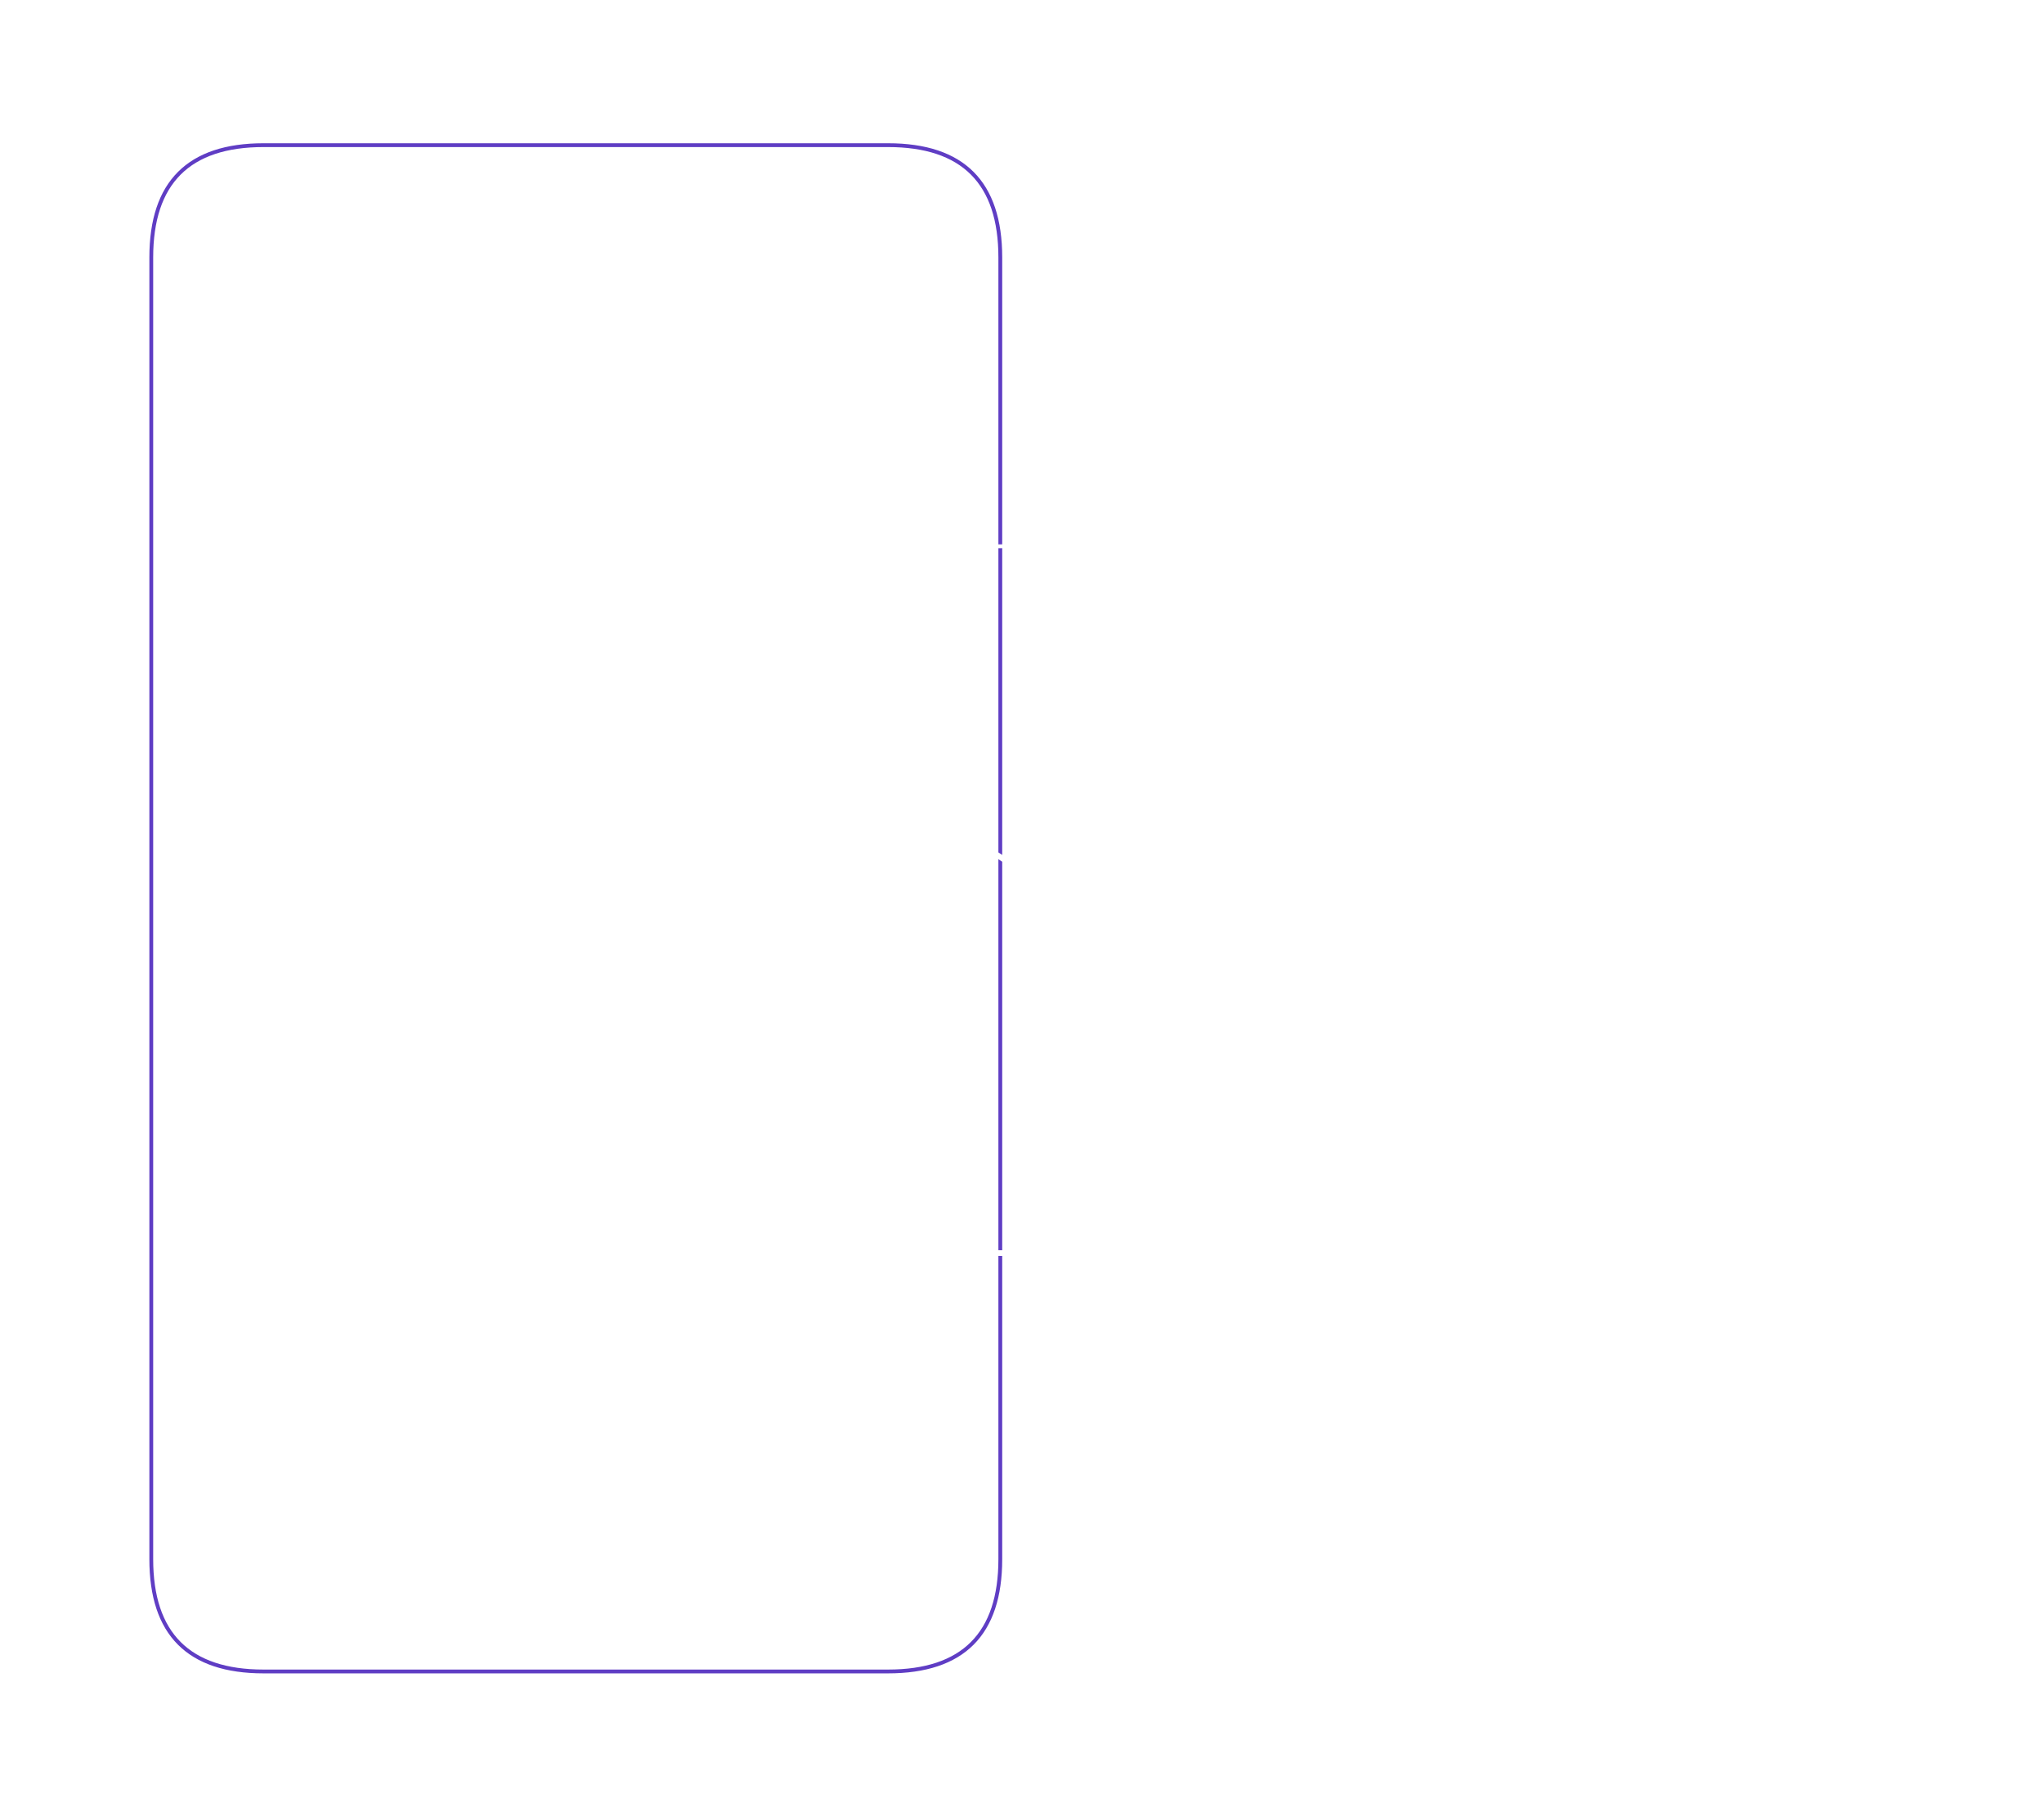
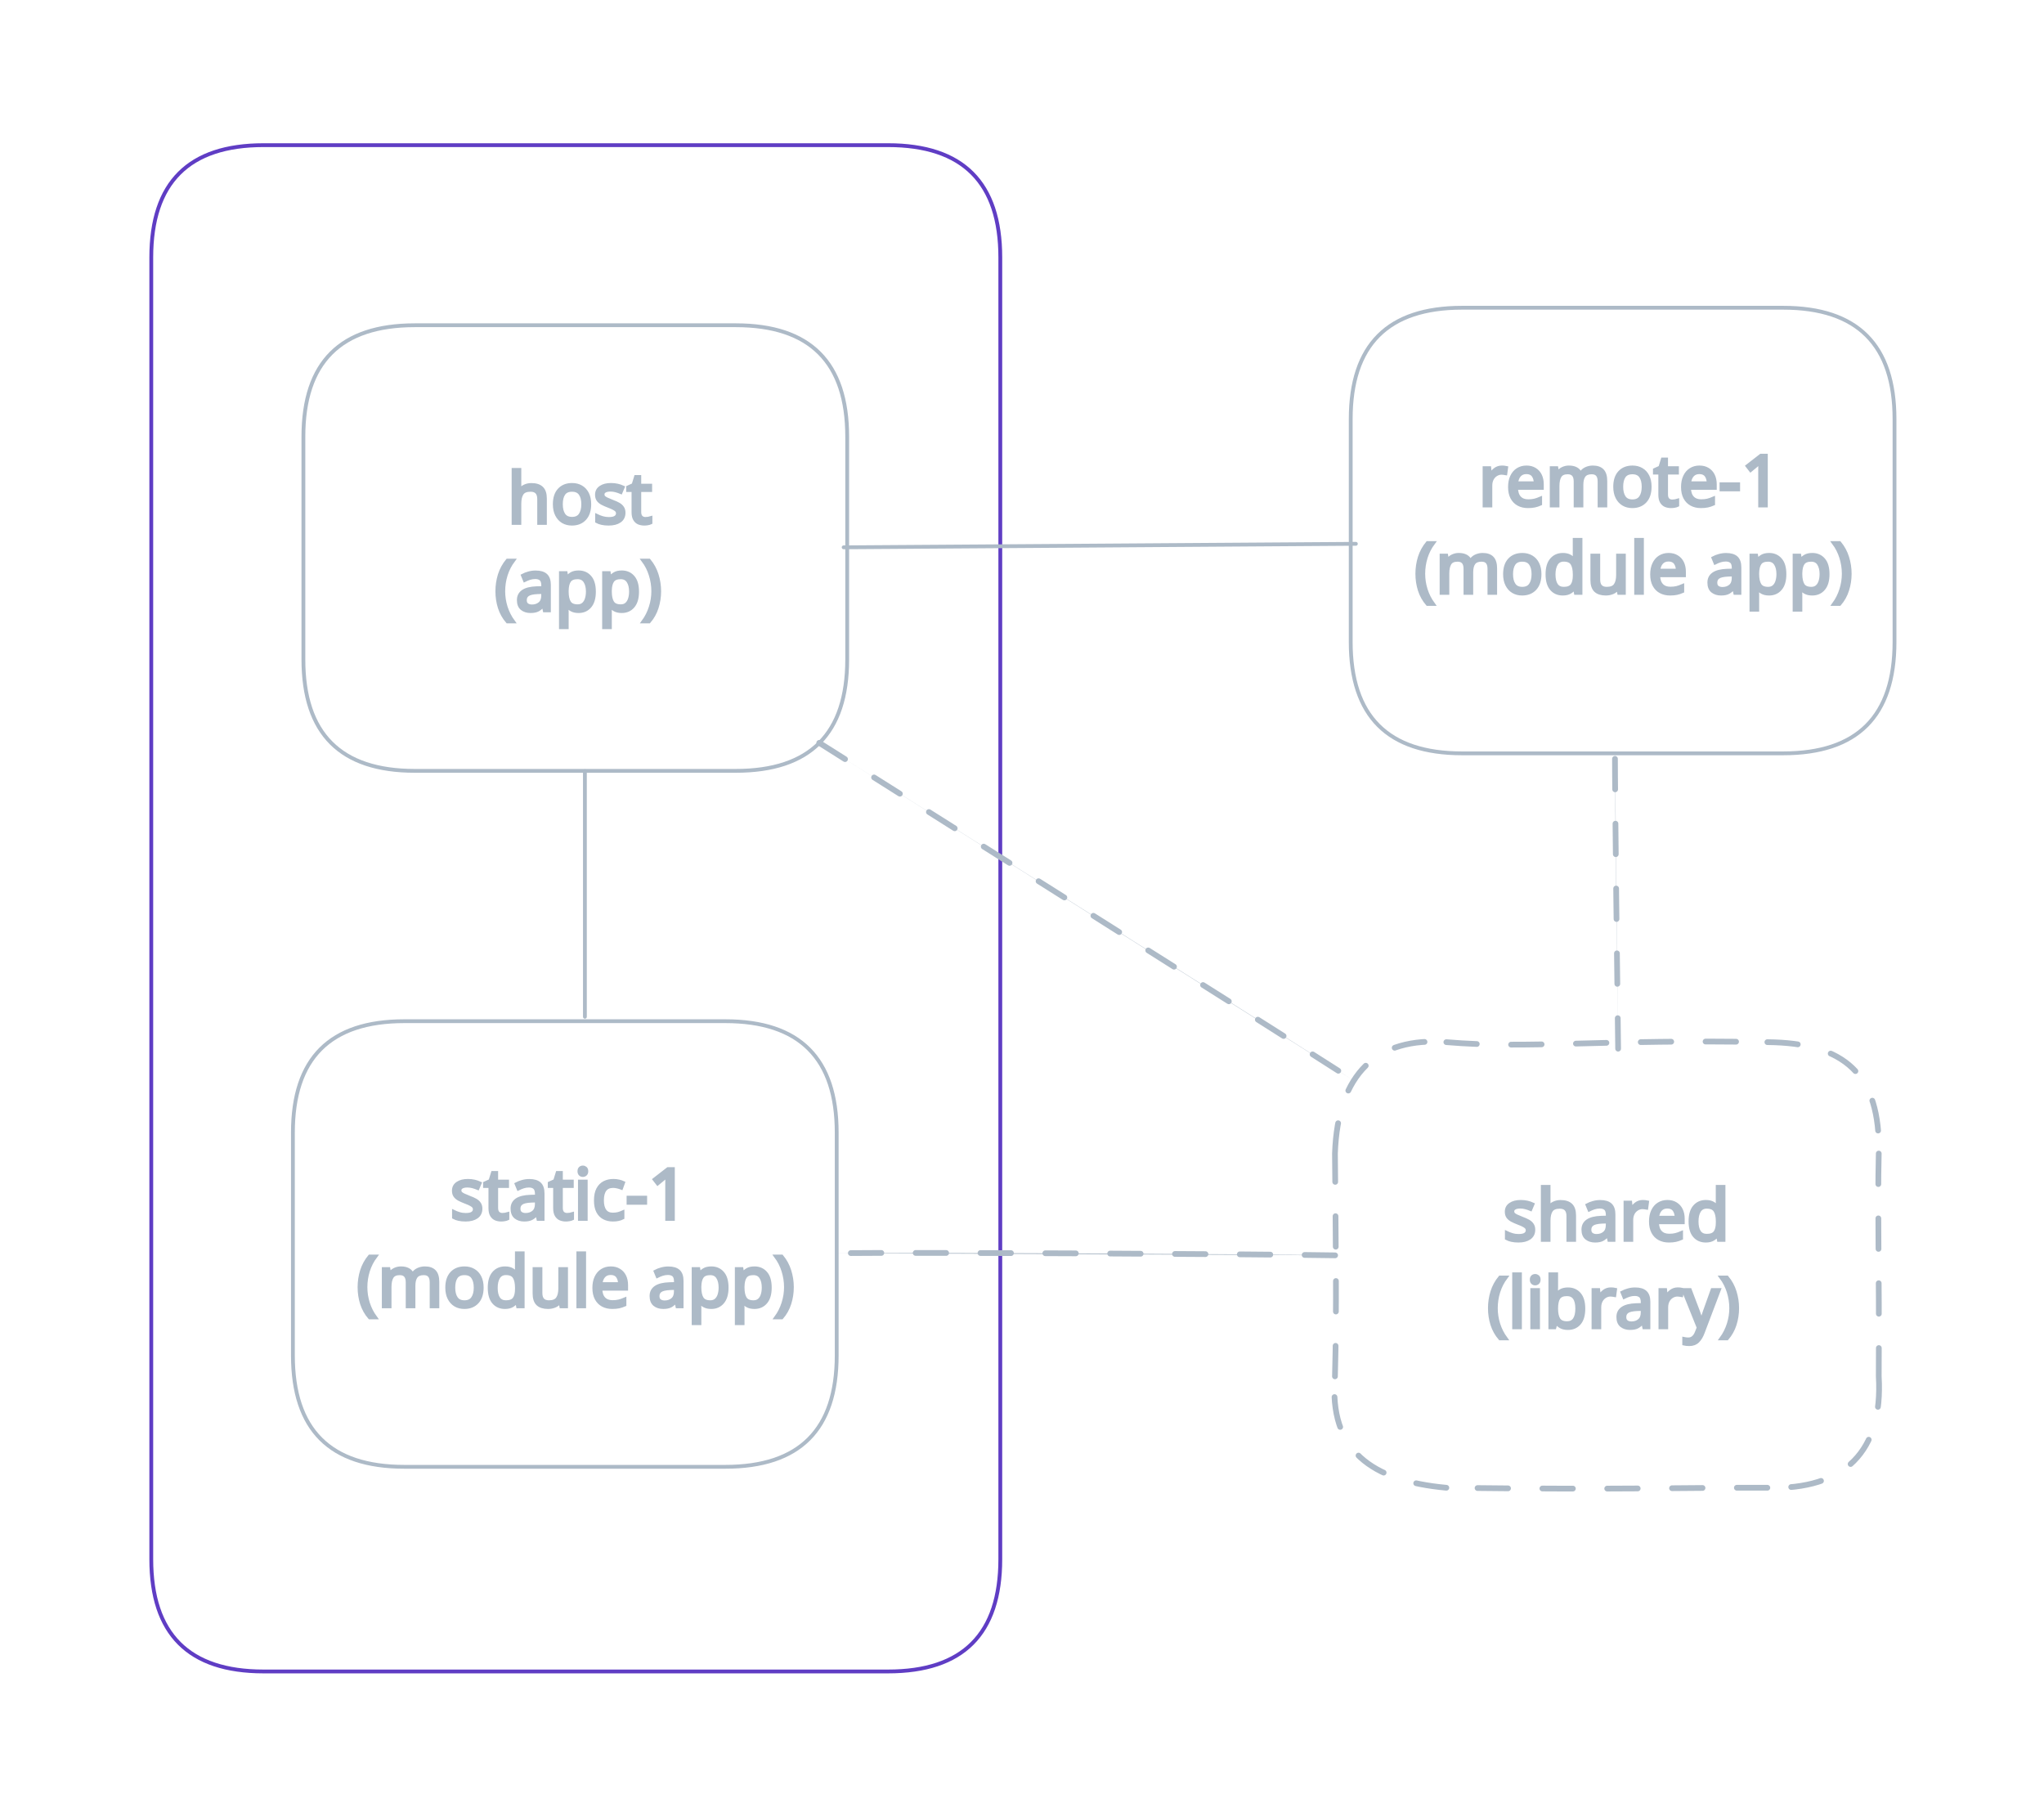
<svg xmlns="http://www.w3.org/2000/svg" version="1.1" width="536" height="475" viewBox="0 0 536 475" xml:space="preserve">
  <defs>
</defs>
  <rect x="0" y="0" width="100%" height="100%" fill="transparent" />
  <g transform="matrix(0 0 0 0 0 0)" id="6549eb5a-51b3-407f-a714-ea3480b1079a">
</g>
  <g transform="matrix(1 0 0 1 268 237.5)" id="9d720283-4329-4cef-92f4-fbde3070bb06">
    <rect style="stroke: none; stroke-width: 1; stroke-dasharray: none; stroke-linecap: butt; stroke-dashoffset: 0; stroke-linejoin: miter; stroke-miterlimit: 4; fill: rgb(255,255,255); fill-rule: nonzero; opacity: 1; visibility: hidden;" vector-effect="non-scaling-stroke" x="-268" y="-237.5" rx="0" ry="0" width="536" height="475" />
  </g>
  <g transform="matrix(0.92 0 0 0.92 268 237.5)">
    <rect style="stroke: none; stroke-width: 1; stroke-dasharray: none; stroke-linecap: butt; stroke-dashoffset: 0; stroke-linejoin: miter; stroke-miterlimit: 4; fill: rgb(255,255,255); fill-rule: nonzero; opacity: 0;" vector-effect="non-scaling-stroke" x="-259" y="-227.5" rx="0" ry="0" width="518" height="455" />
  </g>
  <g transform="matrix(0.92 0 0 0.92 150.99 238.16)">
    <path style="stroke: rgb(95,61,196); stroke-width: 1; stroke-dasharray: none; stroke-linecap: round; stroke-dashoffset: 0; stroke-linejoin: miter; stroke-miterlimit: 4; fill: none; fill-rule: nonzero; opacity: 1;" vector-effect="non-scaling-stroke" transform=" translate(-121, -217.5)" d="M 32 0 M 32 0 C 88.07 0 144.13 0 210 0 M 32 0 C 68.46 0 104.93 0 210 0 M 210 0 C 231.33 0 242 10.67 242 32 M 210 0 C 231.33 0 242 10.67 242 32 M 242 32 C 242 110.16 242 188.32 242 403 M 242 32 C 242 157.27 242 282.54 242 403 M 242 403 C 242 424.33 231.33 435 210 435 M 242 403 C 242 424.33 231.33 435 210 435 M 210 435 C 154.8 435 99.61 435 32 435 M 210 435 C 148.3 435 86.59 435 32 435 M 32 435 C 10.67 435 0 424.33 0 403 M 32 435 C 10.67 435 0 424.33 0 403 M 0 403 C 0 328.19 0 253.38 0 32 M 0 403 C 0 276.47 0 149.94 0 32 M 0 32 C 0 10.67 10.67 0 32 0 M 0 32 C 0 10.67 10.67 0 32 0" stroke-linecap="round" />
  </g>
  <g transform="matrix(0.92 0 0 0.92 425.5 139.11)">
-     <path style="stroke: rgb(255,255,255); stroke-width: 1; stroke-dasharray: none; stroke-linecap: round; stroke-dashoffset: 0; stroke-linejoin: miter; stroke-miterlimit: 4; fill: none; fill-rule: nonzero; opacity: 1;" vector-effect="non-scaling-stroke" transform=" translate(-77.5, -63.5)" d="M 31.75 0 M 31.75 0 C 58.46 0 85.17 0 123.25 0 M 31.75 0 C 68.02 0 104.3 0 123.25 0 M 123.25 0 C 144.42 0 155 10.58 155 31.75 M 123.25 0 C 144.42 0 155 10.58 155 31.75 M 155 31.75 C 155 52.85 155 73.95 155 95.25 M 155 31.75 C 155 51.4 155 71.05 155 95.25 M 155 95.25 C 155 116.42 144.42 127 123.25 127 M 155 95.25 C 155 116.42 144.42 127 123.25 127 M 123.25 127 C 96.33 127 69.41 127 31.75 127 M 123.25 127 C 93.7 127 64.16 127 31.75 127 M 31.75 127 C 10.58 127 0 116.42 0 95.25 M 31.75 127 C 10.58 127 0 116.42 0 95.25 M 0 95.25 C 0 71.77 0 48.3 0 31.75 M 0 95.25 C 0 78.76 0 62.27 0 31.75 M 0 31.75 C 0 10.58 10.58 0 31.75 0 M 0 31.75 C 0 10.58 10.58 0 31.75 0" stroke-linecap="round" />
+     <path style="stroke: rgb(173,186,199); stroke-width: 1; stroke-dasharray: none; stroke-linecap: round; stroke-dashoffset: 0; stroke-linejoin: miter; stroke-miterlimit: 4; fill: none; fill-rule: nonzero; opacity: 1;" vector-effect="non-scaling-stroke" transform=" translate(-77.5, -63.5)" d="M 31.75 0 M 31.75 0 C 58.46 0 85.17 0 123.25 0 M 31.75 0 C 68.02 0 104.3 0 123.25 0 M 123.25 0 C 144.42 0 155 10.58 155 31.75 M 123.25 0 C 144.42 0 155 10.58 155 31.75 M 155 31.75 C 155 52.85 155 73.95 155 95.25 M 155 31.75 C 155 51.4 155 71.05 155 95.25 M 155 95.25 C 155 116.42 144.42 127 123.25 127 M 155 95.25 C 155 116.42 144.42 127 123.25 127 M 123.25 127 C 96.33 127 69.41 127 31.75 127 M 123.25 127 C 93.7 127 64.16 127 31.75 127 M 31.75 127 C 10.58 127 0 116.42 0 95.25 M 31.75 127 C 10.58 127 0 116.42 0 95.25 M 0 95.25 C 0 71.77 0 48.3 0 31.75 M 0 95.25 C 0 78.76 0 62.27 0 31.75 M 0 31.75 C 0 10.58 10.58 0 31.75 0 M 0 31.75 C 0 10.58 10.58 0 31.75 0" stroke-linecap="round" />
  </g>
  <g transform="matrix(0.92 0 0 0.92 425.39 126.8)" style="">
-     <text xml:space="preserve" font-family="Virgil, Segoe UI Emoji" font-size="20" font-style="normal" font-weight="normal" style="stroke: none; stroke-width: 1; stroke-dasharray: none; stroke-linecap: butt; stroke-dashoffset: 0; stroke-linejoin: miter; stroke-miterlimit: 4; fill: rgb(255,255,255); fill-rule: nonzero; opacity: 1; white-space: pre;">
+     <text xml:space="preserve" font-family="Virgil, Segoe UI Emoji" font-size="20" font-style="normal" font-weight="normal" style="stroke: rgb(173,186,199); stroke-width: 1; stroke-dasharray: none; stroke-linecap: butt; stroke-dashoffset: 0; stroke-linejoin: miter; stroke-miterlimit: 4; fill: rgb(173,186,199); fill-rule: nonzero; opacity: 1; white-space: pre;">
      <tspan x="-40.98" y="6.28">remote-1</tspan>
    </text>
  </g>
  <g transform="matrix(0.92 0 0 0.92 425.44 149.72)" style="">
-     <text xml:space="preserve" font-family="Virgil, Segoe UI Emoji" font-size="20" font-style="normal" font-weight="normal" style="stroke: none; stroke-width: 1; stroke-dasharray: none; stroke-linecap: butt; stroke-dashoffset: 0; stroke-linejoin: miter; stroke-miterlimit: 4; fill: rgb(255,255,255); fill-rule: nonzero; opacity: 1; white-space: pre;">
+     <text xml:space="preserve" font-family="Virgil, Segoe UI Emoji" font-size="20" font-style="normal" font-weight="normal" style="stroke: rgb(173,186,199); stroke-width: 1; stroke-dasharray: none; stroke-linecap: butt; stroke-dashoffset: 0; stroke-linejoin: miter; stroke-miterlimit: 4; fill: rgb(173,186,199); fill-rule: nonzero; opacity: 1; white-space: pre;">
      <tspan x="-59.29" y="6.28">(module app)</tspan>
    </text>
  </g>
  <g transform="matrix(0.92 0 0 0.92 150.86 143.7)">
-     <path style="stroke: rgb(255,255,255); stroke-width: 1; stroke-dasharray: none; stroke-linecap: round; stroke-dashoffset: 0; stroke-linejoin: miter; stroke-miterlimit: 4; fill: none; fill-rule: nonzero; opacity: 1;" vector-effect="non-scaling-stroke" transform=" translate(-77.5, -63.5)" d="M 31.75 0 M 31.75 0 C 51.67 0 71.58 0 123.25 0 M 31.75 0 C 54.23 0 76.7 0 123.25 0 M 123.25 0 C 144.42 0 155 10.58 155 31.75 M 123.25 0 C 144.42 0 155 10.58 155 31.75 M 155 31.75 C 155 47.7 155 63.66 155 95.25 M 155 31.75 C 155 54.77 155 77.8 155 95.25 M 155 95.25 C 155 116.42 144.42 127 123.25 127 M 155 95.25 C 155 116.42 144.42 127 123.25 127 M 123.25 127 C 94.87 127 66.49 127 31.75 127 M 123.25 127 C 92.12 127 60.99 127 31.75 127 M 31.75 127 C 10.58 127 0 116.42 0 95.25 M 31.75 127 C 10.58 127 0 116.42 0 95.25 M 0 95.25 C 0 73.29 0 51.33 0 31.75 M 0 95.25 C 0 76.7 0 58.16 0 31.75 M 0 31.75 C 0 10.58 10.58 0 31.75 0 M 0 31.75 C 0 10.58 10.58 0 31.75 0" stroke-linecap="round" />
+     <path style="stroke: rgb(173,186,199); stroke-width: 1; stroke-dasharray: none; stroke-linecap: round; stroke-dashoffset: 0; stroke-linejoin: miter; stroke-miterlimit: 4; fill: none; fill-rule: nonzero; opacity: 1;" vector-effect="non-scaling-stroke" transform=" translate(-77.5, -63.5)" d="M 31.75 0 M 31.75 0 C 51.67 0 71.58 0 123.25 0 M 31.75 0 C 54.23 0 76.7 0 123.25 0 M 123.25 0 C 144.42 0 155 10.58 155 31.75 M 123.25 0 C 144.42 0 155 10.58 155 31.75 M 155 31.75 C 155 47.7 155 63.66 155 95.25 M 155 31.75 C 155 54.77 155 77.8 155 95.25 M 155 95.25 C 155 116.42 144.42 127 123.25 127 M 155 95.25 C 155 116.42 144.42 127 123.25 127 M 123.25 127 C 94.87 127 66.49 127 31.75 127 M 123.25 127 C 92.12 127 60.99 127 31.75 127 M 31.75 127 C 10.58 127 0 116.42 0 95.25 M 31.75 127 C 10.58 127 0 116.42 0 95.25 M 0 95.25 C 0 73.29 0 51.33 0 31.75 M 0 95.25 C 0 76.7 0 58.16 0 31.75 M 0 31.75 C 0 10.58 10.58 0 31.75 0 M 0 31.75 C 0 10.58 10.58 0 31.75 0" stroke-linecap="round" />
  </g>
  <g transform="matrix(0.92 0 0 0.92 150.68 131.38)" style="">
-     <text xml:space="preserve" font-family="Virgil, Segoe UI Emoji" font-size="20" font-style="normal" font-weight="normal" style="stroke: none; stroke-width: 1; stroke-dasharray: none; stroke-linecap: butt; stroke-dashoffset: 0; stroke-linejoin: miter; stroke-miterlimit: 4; fill: rgb(255,255,255); fill-rule: nonzero; opacity: 1; white-space: pre;">
+     <text xml:space="preserve" font-family="Virgil, Segoe UI Emoji" font-size="20" font-style="normal" font-weight="normal" style="stroke: rgb(173,186,199); stroke-width: 1; stroke-dasharray: none; stroke-linecap: butt; stroke-dashoffset: 0; stroke-linejoin: miter; stroke-miterlimit: 4; fill: rgb(173,186,199); fill-rule: nonzero; opacity: 1; white-space: pre;">
      <tspan x="-19.15" y="6.28">host</tspan>
    </text>
  </g>
  <g transform="matrix(0.92 0 0 0.92 150.69 154.31)" style="">
-     <text xml:space="preserve" font-family="Virgil, Segoe UI Emoji" font-size="20" font-style="normal" font-weight="normal" style="stroke: none; stroke-width: 1; stroke-dasharray: none; stroke-linecap: butt; stroke-dashoffset: 0; stroke-linejoin: miter; stroke-miterlimit: 4; fill: rgb(255,255,255); fill-rule: nonzero; opacity: 1; white-space: pre;">
+     <text xml:space="preserve" font-family="Virgil, Segoe UI Emoji" font-size="20" font-style="normal" font-weight="normal" style="stroke: rgb(173,186,199); stroke-width: 1; stroke-dasharray: none; stroke-linecap: butt; stroke-dashoffset: 0; stroke-linejoin: miter; stroke-miterlimit: 4; fill: rgb(173,186,199); fill-rule: nonzero; opacity: 1; white-space: pre;">
      <tspan x="-22.88" y="6.28">(app)</tspan>
    </text>
  </g>
  <g transform="matrix(0.92 0 0 0.92 148.11 326.18)">
-     <path style="stroke: rgb(255,255,255); stroke-width: 1; stroke-dasharray: none; stroke-linecap: round; stroke-dashoffset: 0; stroke-linejoin: miter; stroke-miterlimit: 4; fill: rgb(255,255,255); fill-opacity: 0; fill-rule: nonzero; opacity: 1;" vector-effect="non-scaling-stroke" transform=" translate(-77.5, -63.5)" d="M 31.75 0 M 31.75 0 C 62.65 0 93.54 0 123.25 0 M 31.75 0 C 54.39 0 77.03 0 123.25 0 M 123.25 0 C 144.42 0 155 10.58 155 31.75 M 123.25 0 C 144.42 0 155 10.58 155 31.75 M 155 31.75 C 155 53.76 155 75.77 155 95.25 M 155 31.75 C 155 45.74 155 59.74 155 95.25 M 155 95.25 C 155 116.42 144.42 127 123.25 127 M 155 95.25 C 155 116.42 144.42 127 123.25 127 M 123.25 127 C 92.04 127 60.84 127 31.75 127 M 123.25 127 C 99.63 127 76.01 127 31.75 127 M 31.75 127 C 10.58 127 0 116.42 0 95.25 M 31.75 127 C 10.58 127 0 116.42 0 95.25 M 0 95.25 C 0 80.54 0 65.83 0 31.75 M 0 95.25 C 0 72.09 0 48.94 0 31.75 M 0 31.75 C 0 10.58 10.58 0 31.75 0 M 0 31.75 C 0 10.58 10.58 0 31.75 0" stroke-linecap="round" />
+     <path style="stroke: rgb(173,186,199); stroke-width: 1; stroke-dasharray: none; stroke-linecap: round; stroke-dashoffset: 0; stroke-linejoin: miter; stroke-miterlimit: 4; fill: rgb(255,255,255); fill-opacity: 0; fill-rule: nonzero; opacity: 1;" vector-effect="non-scaling-stroke" transform=" translate(-77.5, -63.5)" d="M 31.75 0 M 31.75 0 C 62.65 0 93.54 0 123.25 0 M 31.75 0 C 54.39 0 77.03 0 123.25 0 M 123.25 0 C 144.42 0 155 10.58 155 31.75 M 123.25 0 C 144.42 0 155 10.58 155 31.75 M 155 31.75 C 155 53.76 155 75.77 155 95.25 M 155 31.75 C 155 45.74 155 59.74 155 95.25 M 155 95.25 C 155 116.42 144.42 127 123.25 127 M 155 95.25 C 155 116.42 144.42 127 123.25 127 M 123.25 127 C 92.04 127 60.84 127 31.75 127 M 123.25 127 C 99.63 127 76.01 127 31.75 127 M 31.75 127 C 10.58 127 0 116.42 0 95.25 M 31.75 127 C 10.58 127 0 116.42 0 95.25 M 0 95.25 C 0 80.54 0 65.83 0 31.75 M 0 95.25 C 0 72.09 0 48.94 0 31.75 M 0 31.75 C 0 10.58 10.58 0 31.75 0 M 0 31.75 C 0 10.58 10.58 0 31.75 0" stroke-linecap="round" />
  </g>
  <g transform="matrix(0.92 0 0 0.92 147.98 313.86)" style="">
-     <text xml:space="preserve" font-family="Virgil, Segoe UI Emoji" font-size="20" font-style="normal" font-weight="normal" style="stroke: none; stroke-width: 1; stroke-dasharray: none; stroke-linecap: butt; stroke-dashoffset: 0; stroke-linejoin: miter; stroke-miterlimit: 4; fill: rgb(255,255,255); fill-rule: nonzero; opacity: 1; white-space: pre;">
+     <text xml:space="preserve" font-family="Virgil, Segoe UI Emoji" font-size="20" font-style="normal" font-weight="normal" style="stroke: rgb(173,186,199); stroke-width: 1; stroke-dasharray: none; stroke-linecap: butt; stroke-dashoffset: 0; stroke-linejoin: miter; stroke-miterlimit: 4; fill: rgb(173,186,199); fill-rule: nonzero; opacity: 1; white-space: pre;">
      <tspan x="-32.54" y="6.28">static-1</tspan>
    </text>
  </g>
  <g transform="matrix(0.92 0 0 0.92 148.05 336.79)" style="">
-     <text xml:space="preserve" font-family="Virgil, Segoe UI Emoji" font-size="20" font-style="normal" font-weight="normal" style="stroke: none; stroke-width: 1; stroke-dasharray: none; stroke-linecap: butt; stroke-dashoffset: 0; stroke-linejoin: miter; stroke-miterlimit: 4; fill: rgb(255,255,255); fill-rule: nonzero; opacity: 1; white-space: pre;">
+     <text xml:space="preserve" font-family="Virgil, Segoe UI Emoji" font-size="20" font-style="normal" font-weight="normal" style="stroke: rgb(173,186,199); stroke-width: 1; stroke-dasharray: none; stroke-linecap: butt; stroke-dashoffset: 0; stroke-linejoin: miter; stroke-miterlimit: 4; fill: rgb(173,186,199); fill-rule: nonzero; opacity: 1; white-space: pre;">
      <tspan x="-59.29" y="6.28">(module app)</tspan>
    </text>
  </g>
  <g transform="matrix(0.92 0 0 0.92 421.33 331.71)">
-     <path style="stroke: rgb(255,255,255); stroke-width: 1.5; stroke-dasharray: 8 9; stroke-linecap: round; stroke-dashoffset: 0; stroke-linejoin: miter; stroke-miterlimit: 4; fill: none; fill-rule: nonzero; opacity: 1;" vector-effect="non-scaling-stroke" transform=" translate(-77.46, -63.54)" d="M 31.75 0 M 31.75 0 C 54.94 1.98 76.71 -0.88 123.25 0 M 123.25 0 C 145.06 0.2 155.55 8.92 155 31.75 M 155 31.75 C 154.61 48.64 155.18 62.95 155 95.25 M 155 95.25 C 156.25 116.53 145.45 127.67 123.25 127 M 123.25 127 C 102.96 126.89 82.68 127.61 31.75 127 M 31.75 127 C 10.47 125.03 -1.8 116.41 0 95.25 M 0 95.25 C 0.53 76.38 0.2 54.93 0 31.75 M 0 31.75 C 0.8 8.81 12.08 -1.54 31.75 0" stroke-linecap="round" />
+     <path style="stroke: rgb(173,186,199); stroke-width: 1.5; stroke-dasharray: 8 9; stroke-linecap: round; stroke-dashoffset: 0; stroke-linejoin: miter; stroke-miterlimit: 4; fill: rgb(0,0,0); fill-opacity: 0; fill-rule: nonzero; opacity: 1;" vector-effect="non-scaling-stroke" transform=" translate(-77.46, -63.54)" d="M 31.75 0 M 31.75 0 C 54.94 1.98 76.71 -0.88 123.25 0 M 123.25 0 C 145.06 0.2 155.55 8.92 155 31.75 M 155 31.75 C 154.61 48.64 155.18 62.95 155 95.25 M 155 95.25 C 156.25 116.53 145.45 127.67 123.25 127 M 123.25 127 C 102.96 126.89 82.68 127.61 31.75 127 M 31.75 127 C 10.47 125.03 -1.8 116.41 0 95.25 M 0 95.25 C 0.53 76.38 0.2 54.93 0 31.75 M 0 31.75 C 0.8 8.81 12.08 -1.54 31.75 0" stroke-linecap="round" />
  </g>
  <g transform="matrix(0.92 0 0 0.92 421.23 319.37)" style="">
-     <text xml:space="preserve" font-family="Virgil, Segoe UI Emoji" font-size="20" font-style="normal" font-weight="normal" style="stroke: none; stroke-width: 1; stroke-dasharray: none; stroke-linecap: butt; stroke-dashoffset: 0; stroke-linejoin: miter; stroke-miterlimit: 4; fill: rgb(255,255,255); fill-rule: nonzero; opacity: 1; white-space: pre;">
+     <text xml:space="preserve" font-family="Virgil, Segoe UI Emoji" font-size="20" font-style="normal" font-weight="normal" style="stroke: rgb(173,186,199); stroke-width: 1; stroke-dasharray: none; stroke-linecap: butt; stroke-dashoffset: 0; stroke-linejoin: miter; stroke-miterlimit: 4; fill: rgb(173,186,199); fill-rule: nonzero; opacity: 1; white-space: pre;">
      <tspan x="-29.45" y="6.28">shared</tspan>
    </text>
  </g>
  <g transform="matrix(0.92 0 0 0.92 421.24 342.29)" style="">
-     <text xml:space="preserve" font-family="Virgil, Segoe UI Emoji" font-size="20" font-style="normal" font-weight="normal" style="stroke: none; stroke-width: 1; stroke-dasharray: none; stroke-linecap: butt; stroke-dashoffset: 0; stroke-linejoin: miter; stroke-miterlimit: 4; fill: rgb(255,255,255); fill-rule: nonzero; opacity: 1; white-space: pre;">
+     <text xml:space="preserve" font-family="Virgil, Segoe UI Emoji" font-size="20" font-style="normal" font-weight="normal" style="stroke: rgb(173,186,199); stroke-width: 1; stroke-dasharray: none; stroke-linecap: butt; stroke-dashoffset: 0; stroke-linejoin: miter; stroke-miterlimit: 4; fill: rgb(173,186,199); fill-rule: nonzero; opacity: 1; white-space: pre;">
      <tspan x="-34.04" y="6.28">(library)</tspan>
    </text>
  </g>
  <g transform="matrix(0.92 0 0 0.92 153.38 234.4)">
-     <path style="stroke: rgb(255,255,255); stroke-width: 1; stroke-dasharray: none; stroke-linecap: round; stroke-dashoffset: 0; stroke-linejoin: miter; stroke-miterlimit: 4; fill: none; fill-rule: nonzero; opacity: 1;" vector-effect="non-scaling-stroke" transform=" translate(0, -35)" d="M 0 0 C 0 11.67 0 58.33 0 70 M 0 0 C 0 11.67 0 58.33 0 70" stroke-linecap="round" />
+     <path style="stroke: rgb(173,186,199); stroke-width: 1; stroke-dasharray: none; stroke-linecap: round; stroke-dashoffset: 0; stroke-linejoin: miter; stroke-miterlimit: 4; fill: rgb(173,186,199); fill-rule: nonzero; opacity: 1;" vector-effect="non-scaling-stroke" transform=" translate(0, -35)" d="M 0 0 C 0 11.67 0 58.33 0 70 M 0 0 C 0 11.67 0 58.33 0 70" stroke-linecap="round" />
  </g>
  <g transform="matrix(0.92 0 0 0.92 285.21 239.24)">
-     <path style="stroke: rgb(255,255,255); stroke-width: 1.5; stroke-dasharray: 8 9; stroke-linecap: round; stroke-dashoffset: 0; stroke-linejoin: miter; stroke-miterlimit: 4; fill: none; fill-rule: nonzero; opacity: 1;" vector-effect="non-scaling-stroke" transform=" translate(-76.52, -48.23)" d="M 0.02 -0.1 C 25.54 16.05 127.51 80.2 153.02 96.57" stroke-linecap="round" />
+     <path style="stroke: rgb(173,186,199); stroke-width: 1.5; stroke-dasharray: 8 9; stroke-linecap: round; stroke-dashoffset: 0; stroke-linejoin: miter; stroke-miterlimit: 4; fill: rgb(173,186,199); fill-rule: nonzero; opacity: 1;" vector-effect="non-scaling-stroke" transform=" translate(-76.52, -48.23)" d="M 0.02 -0.1 C 25.54 16.05 127.51 80.2 153.02 96.57" stroke-linecap="round" />
  </g>
  <g transform="matrix(0.92 0 0 0.92 423.9 235.81)">
-     <path style="stroke: rgb(255,255,255); stroke-width: 1.5; stroke-dasharray: 8 9; stroke-linecap: round; stroke-dashoffset: 0; stroke-linejoin: miter; stroke-miterlimit: 4; fill: none; fill-rule: nonzero; opacity: 1;" vector-effect="non-scaling-stroke" transform=" translate(1, 41.48)" d="M -0.54 1.08 C -0.73 -13.01 -1.46 -70 -1.45 -84.05" stroke-linecap="round" />
+     <path style="stroke: rgb(173,186,199); stroke-width: 1.5; stroke-dasharray: 8 9; stroke-linecap: round; stroke-dashoffset: 0; stroke-linejoin: miter; stroke-miterlimit: 4; fill: rgb(173,186,199); fill-rule: nonzero; opacity: 1;" vector-effect="non-scaling-stroke" transform=" translate(1, 41.48)" d="M -0.54 1.08 C -0.73 -13.01 -1.46 -70 -1.45 -84.05" stroke-linecap="round" />
  </g>
  <g transform="matrix(0.92 0 0 0.92 284.69 328.84)">
-     <path style="stroke: rgb(255,255,255); stroke-width: 1.5; stroke-dasharray: 8 9; stroke-linecap: round; stroke-dashoffset: 0; stroke-linejoin: miter; stroke-miterlimit: 4; fill: none; fill-rule: nonzero; opacity: 1;" vector-effect="non-scaling-stroke" transform=" translate(70.03, 0.89)" d="M 1.08 -0.55 C -22.41 -0.94 -117.59 -1.42 -141.15 -1.17" stroke-linecap="round" />
+     <path style="stroke: rgb(173,186,199); stroke-width: 1.5; stroke-dasharray: 8 9; stroke-linecap: round; stroke-dashoffset: 0; stroke-linejoin: miter; stroke-miterlimit: 4; fill: rgb(173,186,199); fill-rule: nonzero; opacity: 1;" vector-effect="non-scaling-stroke" transform=" translate(70.03, 0.89)" d="M 1.08 -0.55 C -22.41 -0.94 -117.59 -1.42 -141.15 -1.17" stroke-linecap="round" />
  </g>
  <g transform="matrix(0.92 0 0 0.92 288.39 143.05)">
-     <path style="stroke: rgb(255,255,255); stroke-width: 1; stroke-dasharray: none; stroke-linecap: round; stroke-dashoffset: 0; stroke-linejoin: miter; stroke-miterlimit: 4; fill: none; fill-rule: nonzero; opacity: 1;" vector-effect="non-scaling-stroke" transform=" translate(-73, 0.5)" d="M 0 0 C 24.33 -0.17 121.67 -0.83 146 -1 M 0 0 C 24.33 -0.17 121.67 -0.83 146 -1" stroke-linecap="round" />
+     <path style="stroke: rgb(173,186,199); stroke-width: 1; stroke-dasharray: none; stroke-linecap: round; stroke-dashoffset: 0; stroke-linejoin: miter; stroke-miterlimit: 4; fill: rgb(173,186,199); fill-rule: nonzero; opacity: 1;" vector-effect="non-scaling-stroke" transform=" translate(-73, 0.5)" d="M 0 0 C 24.33 -0.17 121.67 -0.83 146 -1 M 0 0 C 24.33 -0.17 121.67 -0.83 146 -1" stroke-linecap="round" />
+   </g>
+   <g transform="matrix(0 0 0 0 0 0)">
+     <g style="">
+ </g>
+   </g>
+   <g transform="matrix(0 0 0 0 0 0)">
+     <g style="">
+ </g>
+   </g>
+   <g transform="matrix(0 0 0 0 0 0)">
+     <g style="">
+ </g>
+   </g>
+   <g transform="matrix(0 0 0 0 0 0)">
+     <g style="">
+ </g>
+   </g>
+   <g transform="matrix(0 0 0 0 0 0)">
+     <g style="">
+ </g>
+   </g>
+   <g transform="matrix(0 0 0 0 0 0)">
+     <g style="">
+ </g>
+   </g>
+   <g transform="matrix(0 0 0 0 0 0)">
+     <g style="">
+ </g>
+   </g>
+   <g transform="matrix(0 0 0 0 0 0)">
+     <g style="">
+ </g>
+   </g>
+   <g transform="matrix(0 0 0 0 0 0)">
+     <g style="">
+ </g>
+   </g>
+   <g transform="matrix(0 0 0 0 0 0)">
+     <g style="">
+ </g>
+   </g>
+   <g transform="matrix(0 0 0 0 0 0)">
+     <g style="">
+ </g>
+   </g>
+   <g transform="matrix(0 0 0 0 0 0)">
+     <g style="">
+ </g>
+   </g>
+   <g transform="matrix(0 0 0 0 0 0)">
+     <g style="">
+ </g>
+   </g>
+   <g transform="matrix(0 0 0 0 0 0)">
+     <g style="">
+ </g>
+   </g>
+   <g transform="matrix(0 0 0 0 0 0)">
+     <g style="">
+ </g>
+   </g>
+   <g transform="matrix(0 0 0 0 0 0)">
+     <g style="">
+ </g>
+   </g>
+   <g transform="matrix(0 0 0 0 0 0)">
+     <g style="">
+ </g>
+   </g>
+   <g transform="matrix(0 0 0 0 0 0)">
+     <g style="">
+ </g>
+   </g>
+   <g transform="matrix(0 0 0 0 0 0)">
+     <g style="">
+ </g>
+   </g>
+   <g transform="matrix(0 0 0 0 0 0)">
+     <g style="">
+ </g>
+   </g>
+   <g transform="matrix(0 0 0 0 0 0)">
+     <g style="">
+ </g>
+   </g>
+   <g transform="matrix(0 0 0 0 0 0)">
+     <g style="">
+ </g>
+   </g>
+   <g transform="matrix(0 0 0 0 0 0)">
+     <g style="">
+ </g>
+   </g>
+   <g transform="matrix(0 0 0 0 0 0)">
+     <g style="">
+ </g>
+   </g>
+   <g transform="matrix(0 0 0 0 0 0)">
+     <g style="">
+ </g>
+   </g>
+   <g transform="matrix(0 0 0 0 0 0)">
+     <g style="">
+ </g>
+   </g>
+   <g transform="matrix(0 0 0 0 0 0)">
+     <g style="">
+ </g>
+   </g>
+   <g transform="matrix(0 0 0 0 0 0)">
+     <g style="">
+ </g>
+   </g>
+   <g transform="matrix(0 0 0 0 0 0)">
+     <g style="">
+ </g>
+   </g>
+   <g transform="matrix(0 0 0 0 0 0)">
+     <g style="">
+ </g>
+   </g>
+   <g transform="matrix(0 0 0 0 0 0)">
+     <g style="">
+ </g>
+   </g>
+   <g transform="matrix(0 0 0 0 0 0)">
+     <g style="">
+ </g>
+   </g>
+   <g transform="matrix(0 0 0 0 0 0)">
+     <g style="">
+ </g>
+   </g>
+   <g transform="matrix(NaN NaN NaN NaN 0 0)">
+     <g style="">
+ </g>
+   </g>
+   <g transform="matrix(NaN NaN NaN NaN 0 0)">
+     <g style="">
+ </g>
+   </g>
+   <g transform="matrix(NaN NaN NaN NaN 0 0)">
+     <g style="">
+ </g>
+   </g>
+   <g transform="matrix(NaN NaN NaN NaN 0 0)">
+     <g style="">
+ </g>
+   </g>
+   <g transform="matrix(NaN NaN NaN NaN 0 0)">
+     <g style="">
+ </g>
+   </g>
+   <g transform="matrix(NaN NaN NaN NaN 0 0)">
+     <g style="">
+ </g>
+   </g>
+   <g transform="matrix(NaN NaN NaN NaN 0 0)">
+     <g style="">
+ </g>
+   </g>
+   <g transform="matrix(NaN NaN NaN NaN 0 0)">
+     <g style="">
+ </g>
+   </g>
+   <g transform="matrix(NaN NaN NaN NaN 0 0)">
+     <g style="">
+ </g>
+   </g>
+   <g transform="matrix(NaN NaN NaN NaN 0 0)">
+     <g style="">
+ </g>
+   </g>
+   <g transform="matrix(NaN NaN NaN NaN 0 0)">
+     <g style="">
+ </g>
+   </g>
+   <g transform="matrix(NaN NaN NaN NaN 0 0)">
+     <g style="">
+ </g>
+   </g>
+   <g transform="matrix(NaN NaN NaN NaN 0 0)">
+     <g style="">
+ </g>
+   </g>
+   <g transform="matrix(NaN NaN NaN NaN 0 0)">
+     <g style="">
+ </g>
+   </g>
+   <g transform="matrix(NaN NaN NaN NaN 0 0)">
+     <g style="">
+ </g>
+   </g>
+   <g transform="matrix(NaN NaN NaN NaN 0 0)">
+     <g style="">
+ </g>
+   </g>
+   <g transform="matrix(NaN NaN NaN NaN 0 0)">
+     <g style="">
+ </g>
+   </g>
+   <g transform="matrix(NaN NaN NaN NaN 0 0)">
+     <g style="">
+ </g>
+   </g>
+   <g transform="matrix(NaN NaN NaN NaN 0 0)">
+     <g style="">
+ </g>
+   </g>
+   <g transform="matrix(NaN NaN NaN NaN 0 0)">
+     <g style="">
+ </g>
+   </g>
+   <g transform="matrix(NaN NaN NaN NaN 0 0)">
+     <g style="">
+ </g>
+   </g>
+   <g transform="matrix(NaN NaN NaN NaN 0 0)">
+     <g style="">
+ </g>
+   </g>
+   <g transform="matrix(NaN NaN NaN NaN 0 0)">
+     <g style="">
+ </g>
+   </g>
+   <g transform="matrix(NaN NaN NaN NaN 0 0)">
+     <g style="">
+ </g>
+   </g>
+   <g transform="matrix(NaN NaN NaN NaN 0 0)">
+     <g style="">
+ </g>
+   </g>
+   <g transform="matrix(NaN NaN NaN NaN 0 0)">
+     <g style="">
+ </g>
+   </g>
+   <g transform="matrix(NaN NaN NaN NaN 0 0)">
+     <g style="">
+ </g>
+   </g>
+   <g transform="matrix(NaN NaN NaN NaN 0 0)">
+     <g style="">
+ </g>
+   </g>
+   <g transform="matrix(NaN NaN NaN NaN 0 0)">
+     <g style="">
+ </g>
+   </g>
+   <g transform="matrix(NaN NaN NaN NaN 0 0)">
+     <g style="">
+ </g>
+   </g>
+   <g transform="matrix(NaN NaN NaN NaN 0 0)">
+     <g style="">
+ </g>
+   </g>
+   <g transform="matrix(NaN NaN NaN NaN 0 0)">
+     <g style="">
+ </g>
+   </g>
+   <g transform="matrix(NaN NaN NaN NaN 0 0)">
+     <g style="">
+ </g>
  </g>
</svg>
